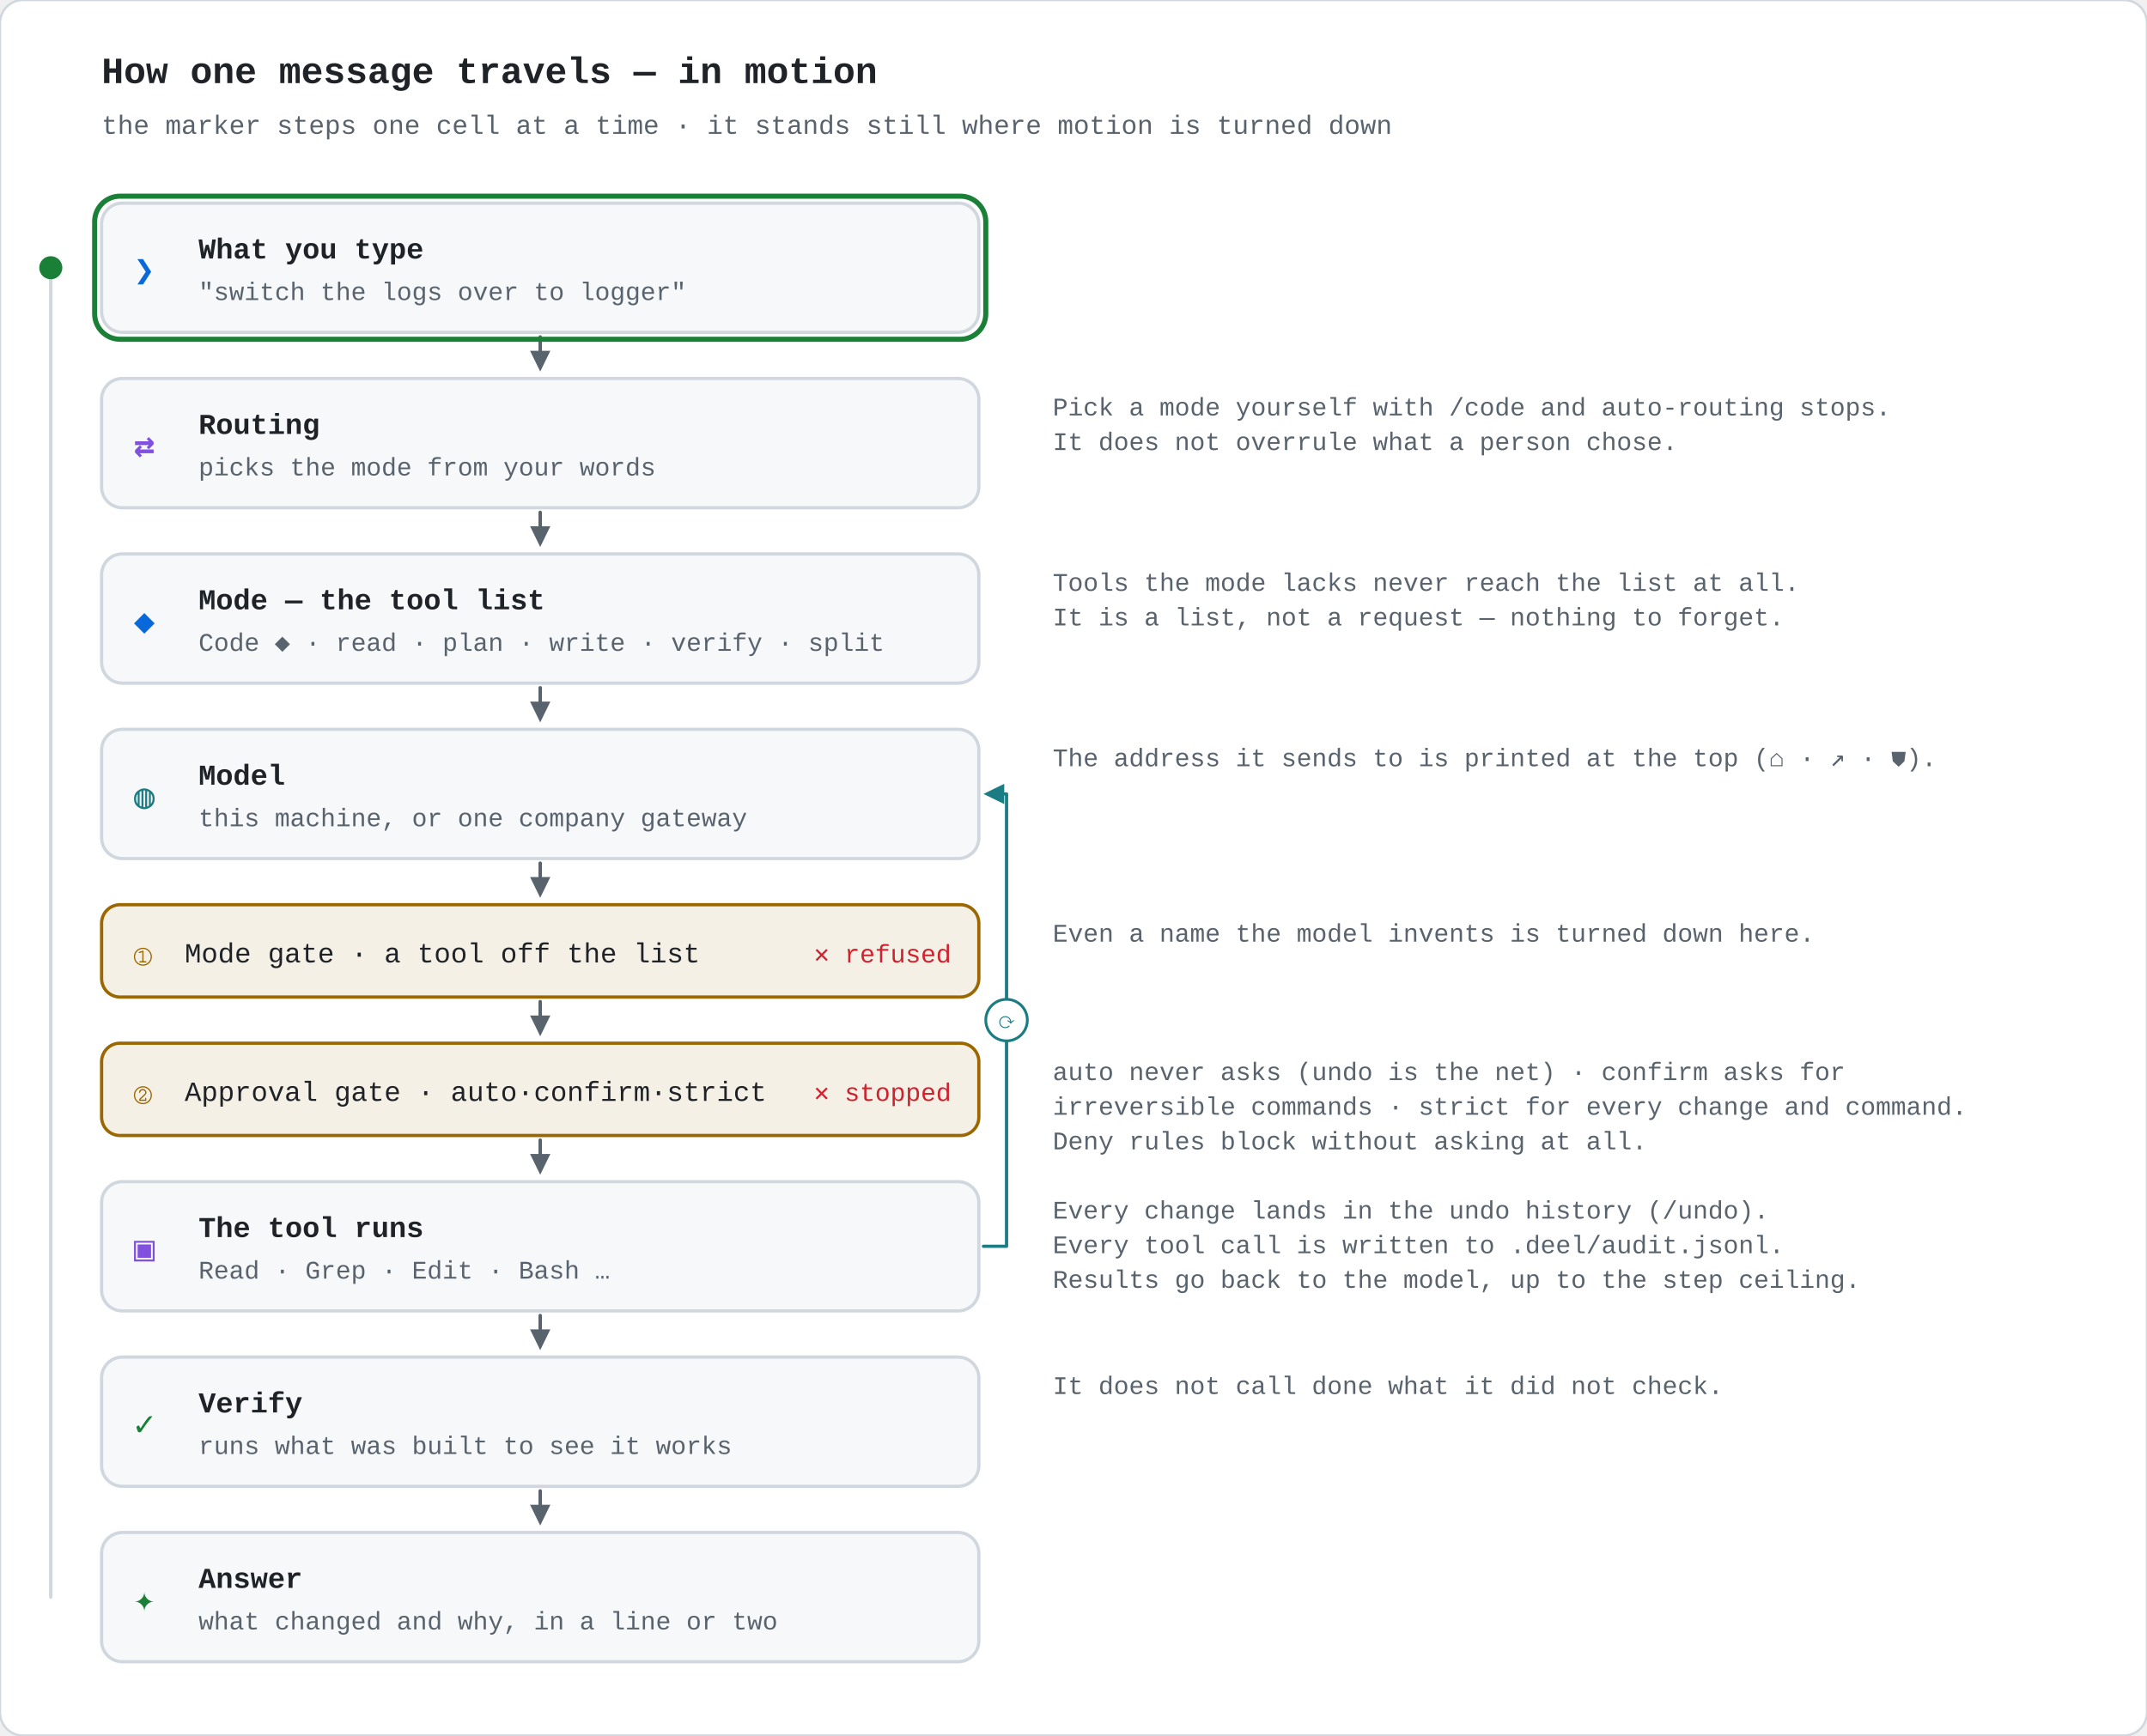
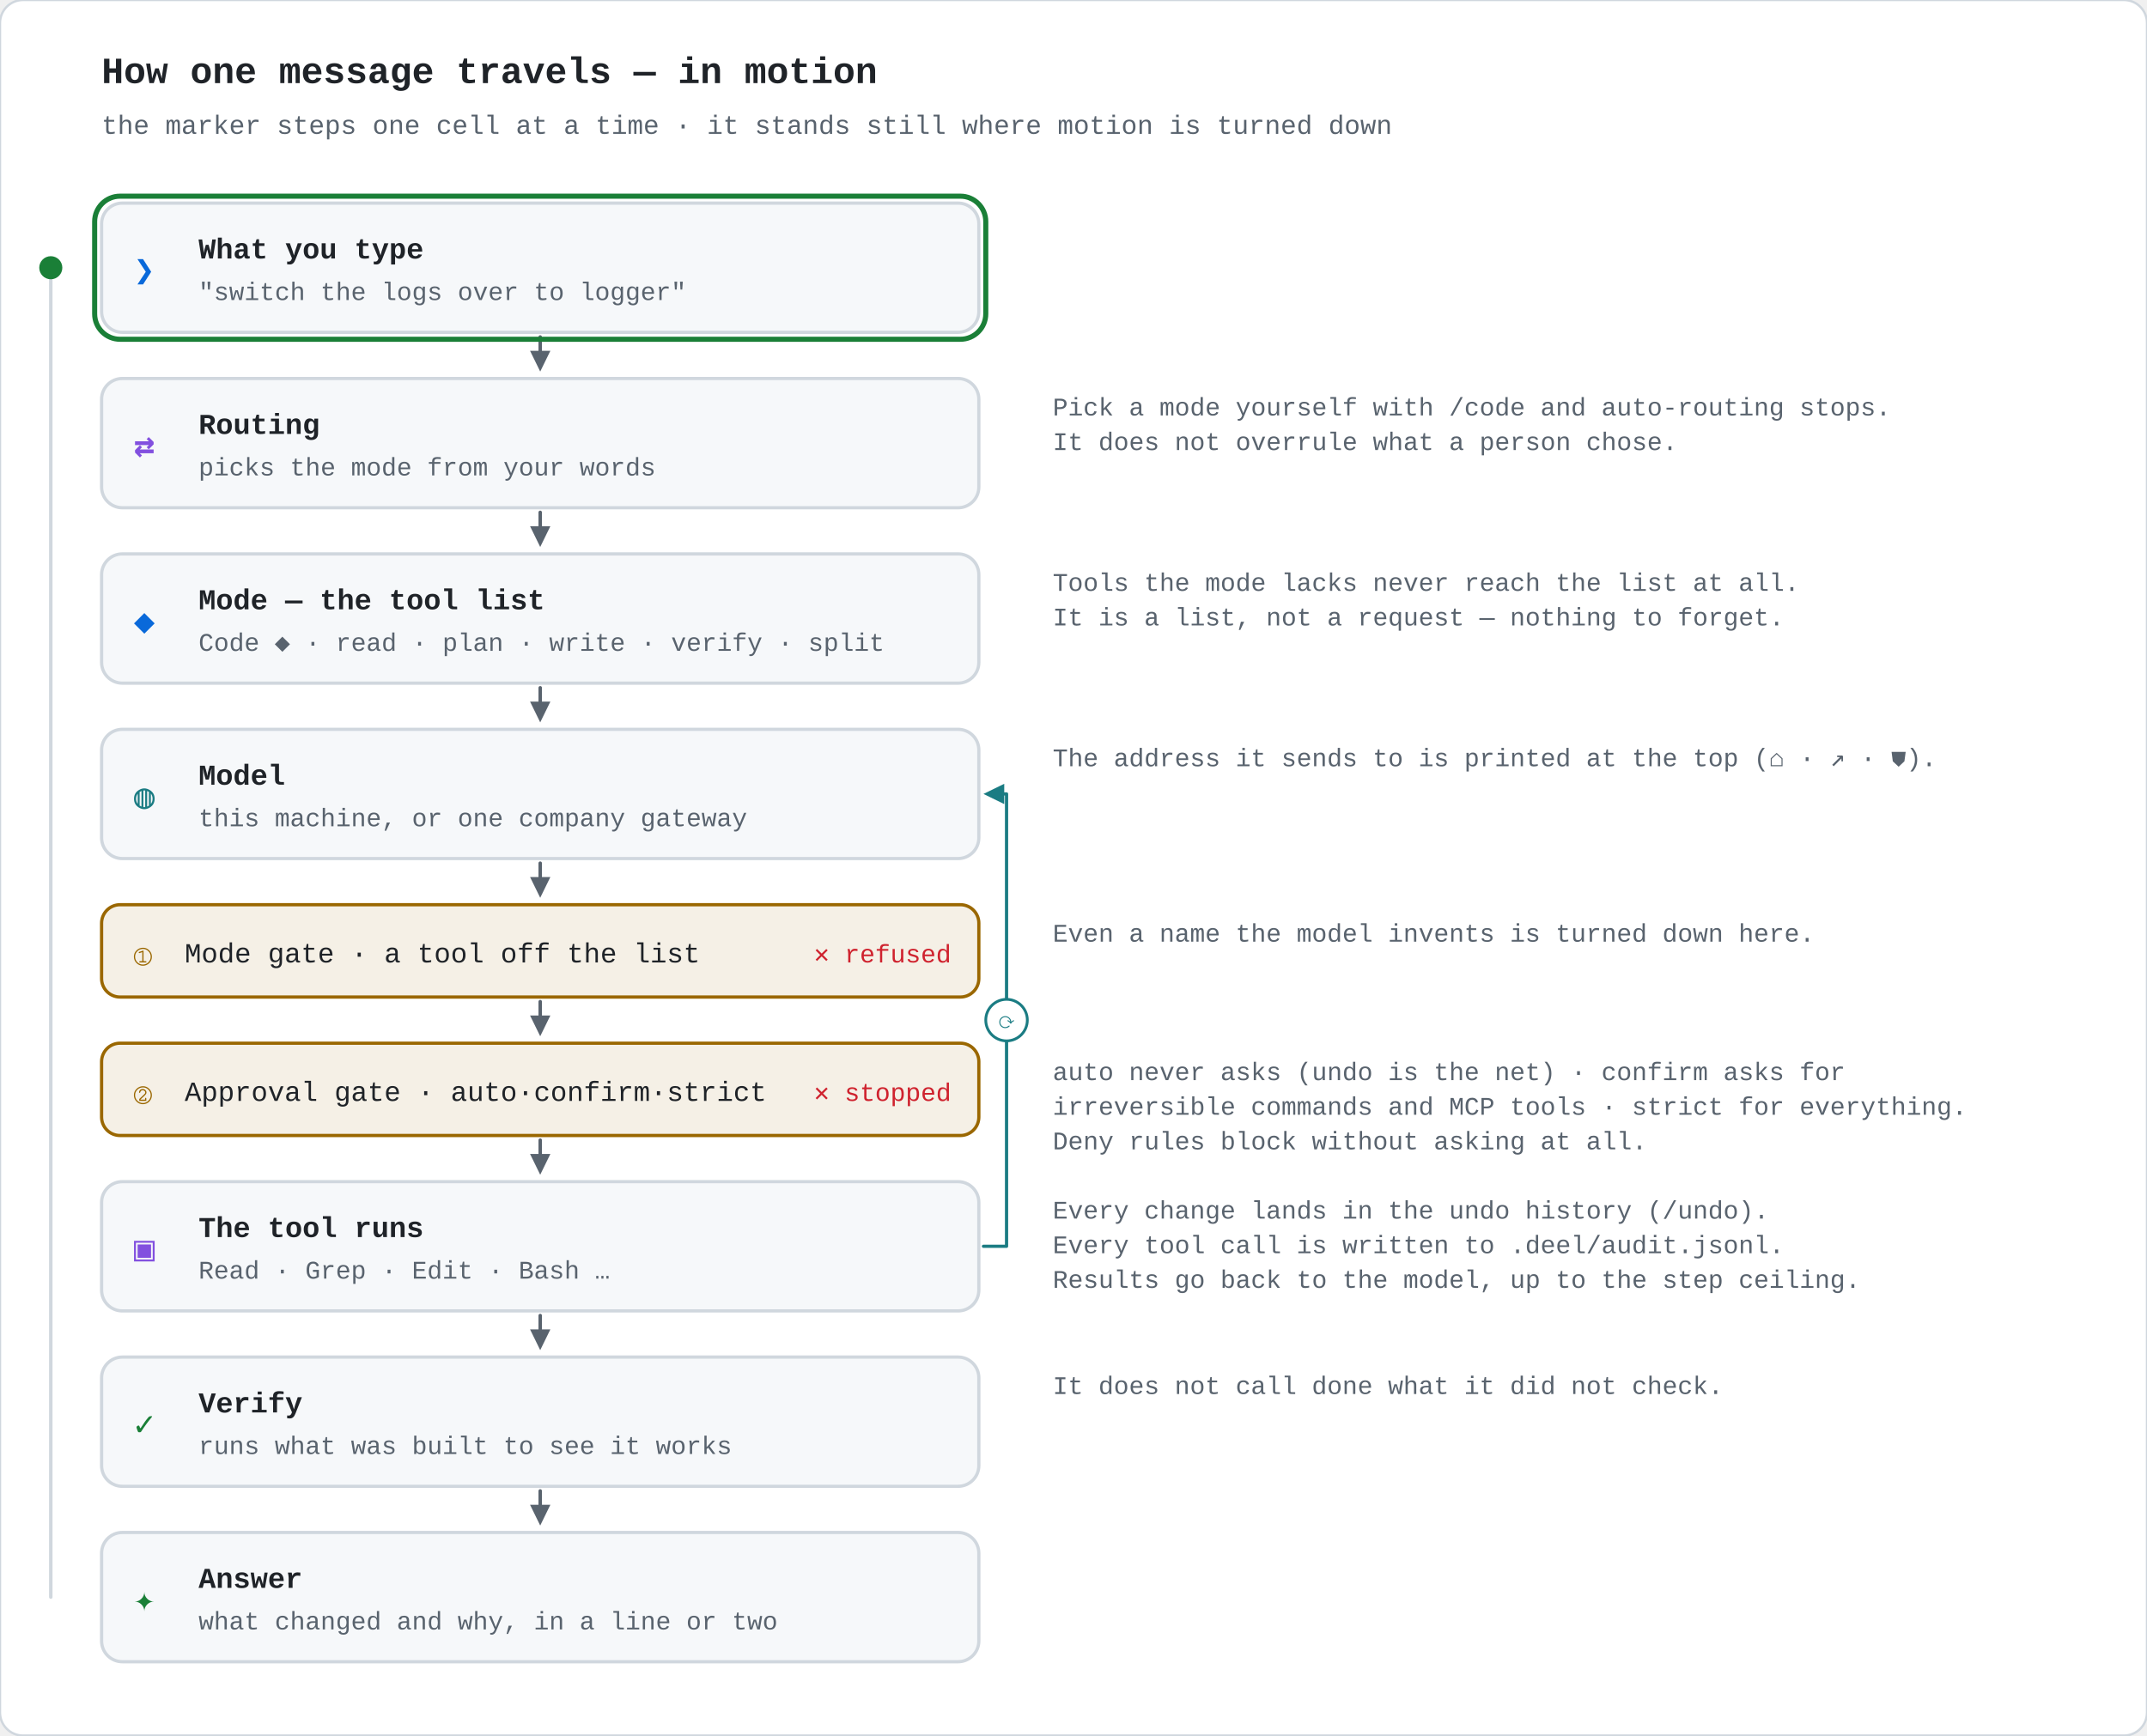
<svg xmlns="http://www.w3.org/2000/svg" width="930" height="752" viewBox="0 0 930 752" role="img" aria-label="deel — How one message travels — in motion">
  <style>
      .선것 { display: none }
      @media (prefers-reduced-motion: reduce) {
        .도는것 { display: none }
        .선것 { display: inline }
      }
    </style>
  <rect width="930" height="752" rx="10" fill="#ffffff" stroke="#d0d7de" />
  <g font-family="ui-monospace,SFMono-Regular,Menlo,Consolas,'Liberation Mono',monospace">
    <text x="44.0" y="36.0" fill="#1f2328" font-size="16" font-weight="600" textLength="336.0" lengthAdjust="spacing" xml:space="preserve">How one message travels — in motion</text>
    <text x="44.0" y="58.0" fill="#59636e" font-size="11.5" textLength="558.9" lengthAdjust="spacing" xml:space="preserve">the marker steps one cell at a time · it stands still where motion is turned down</text>
    <rect x="44.0" y="88.0" width="380.0" height="56.0" rx="9" fill="#f6f8fa" stroke="#d0d7de" stroke-width="1.4" />
    <text x="58.0" y="122.0" fill="#0969da" font-size="15" font-weight="600" textLength="9.0" lengthAdjust="spacing" xml:space="preserve">❯</text>
    <text x="86.0" y="112.0" fill="#1f2328" font-size="12.5" font-weight="600" textLength="97.5" lengthAdjust="spacing" xml:space="preserve">What you type</text>
    <text x="86.0" y="130.0" fill="#59636e" font-size="11" textLength="211.2" lengthAdjust="spacing" xml:space="preserve">"switch the logs over to logger"</text>
    <line x1="234.0" y1="146.0" x2="234.0" y2="152.0" stroke="#59636e" stroke-width="1.5" stroke-linecap="round" />
    <path d="M234.0 161.0 L229.6 152.0 L238.4 152.0 Z" fill="#59636e" />
    <rect x="44.0" y="164.0" width="380.0" height="56.0" rx="9" fill="#f6f8fa" stroke="#d0d7de" stroke-width="1.4" />
    <text x="58.0" y="198.0" fill="#8250df" font-size="15" font-weight="600" textLength="9.0" lengthAdjust="spacing" xml:space="preserve">⇄</text>
    <text x="86.0" y="188.0" fill="#1f2328" font-size="12.5" font-weight="600" textLength="52.5" lengthAdjust="spacing" xml:space="preserve">Routing</text>
    <text x="86.0" y="206.0" fill="#59636e" font-size="11" textLength="198.0" lengthAdjust="spacing" xml:space="preserve">picks the mode from your words</text>
    <line x1="234.0" y1="222.0" x2="234.0" y2="228.0" stroke="#59636e" stroke-width="1.5" stroke-linecap="round" />
    <path d="M234.0 237.0 L229.6 228.0 L238.4 228.0 Z" fill="#59636e" />
    <text x="456.0" y="180.0" fill="#59636e" font-size="11" textLength="363.0" lengthAdjust="spacing" xml:space="preserve">Pick a mode yourself with /code and auto-routing stops.</text>
    <text x="456.0" y="195.0" fill="#59636e" font-size="11" textLength="270.6" lengthAdjust="spacing" xml:space="preserve">It does not overrule what a person chose.</text>
    <rect x="44.0" y="240.0" width="380.0" height="56.0" rx="9" fill="#f6f8fa" stroke="#d0d7de" stroke-width="1.4" />
    <text x="58.0" y="274.0" fill="#0969da" font-size="15" font-weight="600" textLength="9.0" lengthAdjust="spacing" xml:space="preserve">◆</text>
    <text x="86.0" y="264.0" fill="#1f2328" font-size="12.5" font-weight="600" textLength="150.0" lengthAdjust="spacing" xml:space="preserve">Mode — the tool list</text>
    <text x="86.0" y="282.0" fill="#59636e" font-size="11" textLength="297.0" lengthAdjust="spacing" xml:space="preserve">Code ◆ · read · plan · write · verify · split</text>
    <line x1="234.0" y1="298.0" x2="234.0" y2="304.0" stroke="#59636e" stroke-width="1.5" stroke-linecap="round" />
    <path d="M234.0 313.0 L229.6 304.0 L238.4 304.0 Z" fill="#59636e" />
    <text x="456.0" y="256.0" fill="#59636e" font-size="11" textLength="323.4" lengthAdjust="spacing" xml:space="preserve">Tools the mode lacks never reach the list at all.</text>
    <text x="456.0" y="271.0" fill="#59636e" font-size="11" textLength="316.8" lengthAdjust="spacing" xml:space="preserve">It is a list, not a request — nothing to forget.</text>
    <rect x="44.0" y="316.0" width="380.0" height="56.0" rx="9" fill="#f6f8fa" stroke="#d0d7de" stroke-width="1.4" />
    <text x="58.0" y="350.0" fill="#1b7c83" font-size="15" font-weight="600" textLength="9.0" lengthAdjust="spacing" xml:space="preserve">◍</text>
    <text x="86.0" y="340.0" fill="#1f2328" font-size="12.5" font-weight="600" textLength="37.5" lengthAdjust="spacing" xml:space="preserve">Model</text>
    <text x="86.0" y="358.0" fill="#59636e" font-size="11" textLength="237.6" lengthAdjust="spacing" xml:space="preserve">this machine, or one company gateway</text>
    <line x1="234.0" y1="374.0" x2="234.0" y2="380.0" stroke="#59636e" stroke-width="1.5" stroke-linecap="round" />
    <path d="M234.0 389.0 L229.6 380.0 L238.4 380.0 Z" fill="#59636e" />
    <text x="456.0" y="332.0" fill="#59636e" font-size="11" textLength="382.8" lengthAdjust="spacing" xml:space="preserve">The address it sends to is printed at the top (⌂ · ↗ · ⛊).</text>
    <rect x="44.0" y="392.0" width="380.0" height="40.0" rx="8" fill="#9a6700" fill-opacity="0.1" stroke="#9a6700" stroke-width="1.4" />
    <text x="58.0" y="417.0" fill="#9a6700" font-size="13" font-weight="600" textLength="7.8" lengthAdjust="spacing" xml:space="preserve">①</text>
    <text x="80.0" y="417.0" fill="#1f2328" font-size="12" textLength="223.2" lengthAdjust="spacing" xml:space="preserve">Mode gate · a tool off the list</text>
    <text x="352.6" y="417.0" fill="#cf222e" font-size="11" textLength="59.4" lengthAdjust="spacing" xml:space="preserve">✕ refused</text>
    <line x1="234.0" y1="434.0" x2="234.0" y2="440.0" stroke="#59636e" stroke-width="1.5" stroke-linecap="round" />
    <path d="M234.0 449.0 L229.6 440.0 L238.4 440.0 Z" fill="#59636e" />
    <text x="456.0" y="408.0" fill="#59636e" font-size="11" textLength="330.0" lengthAdjust="spacing" xml:space="preserve">Even a name the model invents is turned down here.</text>
    <rect x="44.0" y="452.0" width="380.0" height="40.0" rx="8" fill="#9a6700" fill-opacity="0.1" stroke="#9a6700" stroke-width="1.4" />
    <text x="58.0" y="477.0" fill="#9a6700" font-size="13" font-weight="600" textLength="7.8" lengthAdjust="spacing" xml:space="preserve">②</text>
    <text x="80.0" y="477.0" fill="#1f2328" font-size="12" textLength="252.0" lengthAdjust="spacing" xml:space="preserve">Approval gate · auto·confirm·strict</text>
    <text x="352.6" y="477.0" fill="#cf222e" font-size="11" textLength="59.4" lengthAdjust="spacing" xml:space="preserve">✕ stopped</text>
    <line x1="234.0" y1="494.0" x2="234.0" y2="500.0" stroke="#59636e" stroke-width="1.5" stroke-linecap="round" />
    <path d="M234.0 509.0 L229.6 500.0 L238.4 500.0 Z" fill="#59636e" />
    <text x="456.0" y="468.0" fill="#59636e" font-size="11" textLength="343.2" lengthAdjust="spacing" xml:space="preserve">auto never asks (undo is the net) · confirm asks for</text>
-     <text x="456.0" y="483.0" fill="#59636e" font-size="11" textLength="396.0" lengthAdjust="spacing" xml:space="preserve">irreversible commands · strict for every change and command.</text>
+     <text x="456.0" y="483.0" fill="#59636e" font-size="11" textLength="396.0" lengthAdjust="spacing" xml:space="preserve">irreversible commands and MCP tools · strict for everything.</text>
    <text x="456.0" y="498.0" fill="#59636e" font-size="11" textLength="257.4" lengthAdjust="spacing" xml:space="preserve">Deny rules block without asking at all.</text>
    <rect x="44.0" y="512.0" width="380.0" height="56.0" rx="9" fill="#f6f8fa" stroke="#d0d7de" stroke-width="1.4" />
    <text x="58.0" y="546.0" fill="#8250df" font-size="15" font-weight="600" textLength="9.0" lengthAdjust="spacing" xml:space="preserve">▣</text>
    <text x="86.0" y="536.0" fill="#1f2328" font-size="12.5" font-weight="600" textLength="97.5" lengthAdjust="spacing" xml:space="preserve">The tool runs</text>
    <text x="86.0" y="554.0" fill="#59636e" font-size="11" textLength="178.2" lengthAdjust="spacing" xml:space="preserve">Read · Grep · Edit · Bash …</text>
    <line x1="234.0" y1="570.0" x2="234.0" y2="576.0" stroke="#59636e" stroke-width="1.5" stroke-linecap="round" />
    <path d="M234.0 585.0 L229.6 576.0 L238.4 576.0 Z" fill="#59636e" />
    <text x="456.0" y="528.0" fill="#59636e" font-size="11" textLength="310.2" lengthAdjust="spacing" xml:space="preserve">Every change lands in the undo history (/undo).</text>
    <text x="456.0" y="543.0" fill="#59636e" font-size="11" textLength="316.8" lengthAdjust="spacing" xml:space="preserve">Every tool call is written to .deel/audit.jsonl.</text>
    <text x="456.0" y="558.0" fill="#59636e" font-size="11" textLength="349.8" lengthAdjust="spacing" xml:space="preserve">Results go back to the model, up to the step ceiling.</text>
    <rect x="44.0" y="588.0" width="380.0" height="56.0" rx="9" fill="#f6f8fa" stroke="#d0d7de" stroke-width="1.4" />
    <text x="58.0" y="622.0" fill="#1a7f37" font-size="15" font-weight="600" textLength="9.0" lengthAdjust="spacing" xml:space="preserve">✓</text>
    <text x="86.0" y="612.0" fill="#1f2328" font-size="12.5" font-weight="600" textLength="45.0" lengthAdjust="spacing" xml:space="preserve">Verify</text>
    <text x="86.0" y="630.0" fill="#59636e" font-size="11" textLength="231.0" lengthAdjust="spacing" xml:space="preserve">runs what was built to see it works</text>
    <line x1="234.0" y1="646.0" x2="234.0" y2="652.0" stroke="#59636e" stroke-width="1.5" stroke-linecap="round" />
    <path d="M234.0 661.0 L229.6 652.0 L238.4 652.0 Z" fill="#59636e" />
    <text x="456.0" y="604.0" fill="#59636e" font-size="11" textLength="290.4" lengthAdjust="spacing" xml:space="preserve">It does not call done what it did not check.</text>
    <rect x="44.0" y="664.0" width="380.0" height="56.0" rx="9" fill="#f6f8fa" stroke="#d0d7de" stroke-width="1.4" />
    <text x="58.0" y="698.0" fill="#1a7f37" font-size="15" font-weight="600" textLength="9.0" lengthAdjust="spacing" xml:space="preserve">✦</text>
    <text x="86.0" y="688.0" fill="#1f2328" font-size="12.5" font-weight="600" textLength="45.0" lengthAdjust="spacing" xml:space="preserve">Answer</text>
    <text x="86.0" y="706.0" fill="#59636e" font-size="11" textLength="250.8" lengthAdjust="spacing" xml:space="preserve">what changed and why, in a line or two</text>
    <path d="M426.0 540.0 L436.0 540.0 L436.0 344.0 L435.0 344.0" fill="none" stroke="#1b7c83" stroke-width="1.4" stroke-linejoin="round" stroke-linecap="round" />
    <path d="M426.0 344.0 L435.0 339.6 L435.0 348.4 Z" fill="#1b7c83" />
    <circle cx="436" cy="442.0" r="9" fill="#ffffff" stroke="#1b7c83" stroke-width="1.2" />
    <text x="432.7" y="446.0" fill="#1b7c83" font-size="11" textLength="6.6" lengthAdjust="spacing" xml:space="preserve">⟳</text>
    <line x1="22" y1="116.0" x2="22" y2="692.0" stroke="#d0d7de" stroke-width="1.5" stroke-linecap="round" />
    <g class="도는것">
      <rect x="41.0" y="85.0" width="386.0" height="62.0" rx="11" fill="none" stroke="#1a7f37" stroke-width="2.2">
        <animate attributeName="y" values="85.0;85.0;161.0;161.0;237.0;237.0;313.0;313.0;389.0;389.0;449.0;449.0;509.0;509.0;585.0;585.0;661.0;661.0;85.0" keyTimes="0;0.08;0.111;0.191;0.222;0.302;0.333;0.413;0.444;0.524;0.556;0.636;0.667;0.747;0.778;0.858;0.889;0.969;1" dur="9.9s" calcMode="linear" repeatCount="indefinite" />
        <animate attributeName="height" values="62.0;62.0;62.0;62.0;62.0;62.0;62.0;62.0;46.0;46.0;46.0;46.0;62.0;62.0;62.0;62.0;62.0;62.0;62.0" keyTimes="0;0.08;0.111;0.191;0.222;0.302;0.333;0.413;0.444;0.524;0.556;0.636;0.667;0.747;0.778;0.858;0.889;0.969;1" dur="9.9s" calcMode="linear" repeatCount="indefinite" />
      </rect>
      <circle cx="22" cy="116.0" r="5" fill="#1a7f37">
        <animate attributeName="cy" values="116.0;116.0;192.0;192.0;268.0;268.0;344.0;344.0;412.0;412.0;472.0;472.0;540.0;540.0;616.0;616.0;692.0;692.0;116.0" keyTimes="0;0.08;0.111;0.191;0.222;0.302;0.333;0.413;0.444;0.524;0.556;0.636;0.667;0.747;0.778;0.858;0.889;0.969;1" dur="9.9s" calcMode="linear" repeatCount="indefinite" />
      </circle>
    </g>
    <g class="선것">
      <rect x="41.0" y="85.0" width="386.0" height="62.0" rx="11" fill="none" stroke="#1a7f37" stroke-width="2.2" />
      <circle cx="22" cy="116.0" r="5" fill="#1a7f37" />
    </g>
  </g>
</svg>
